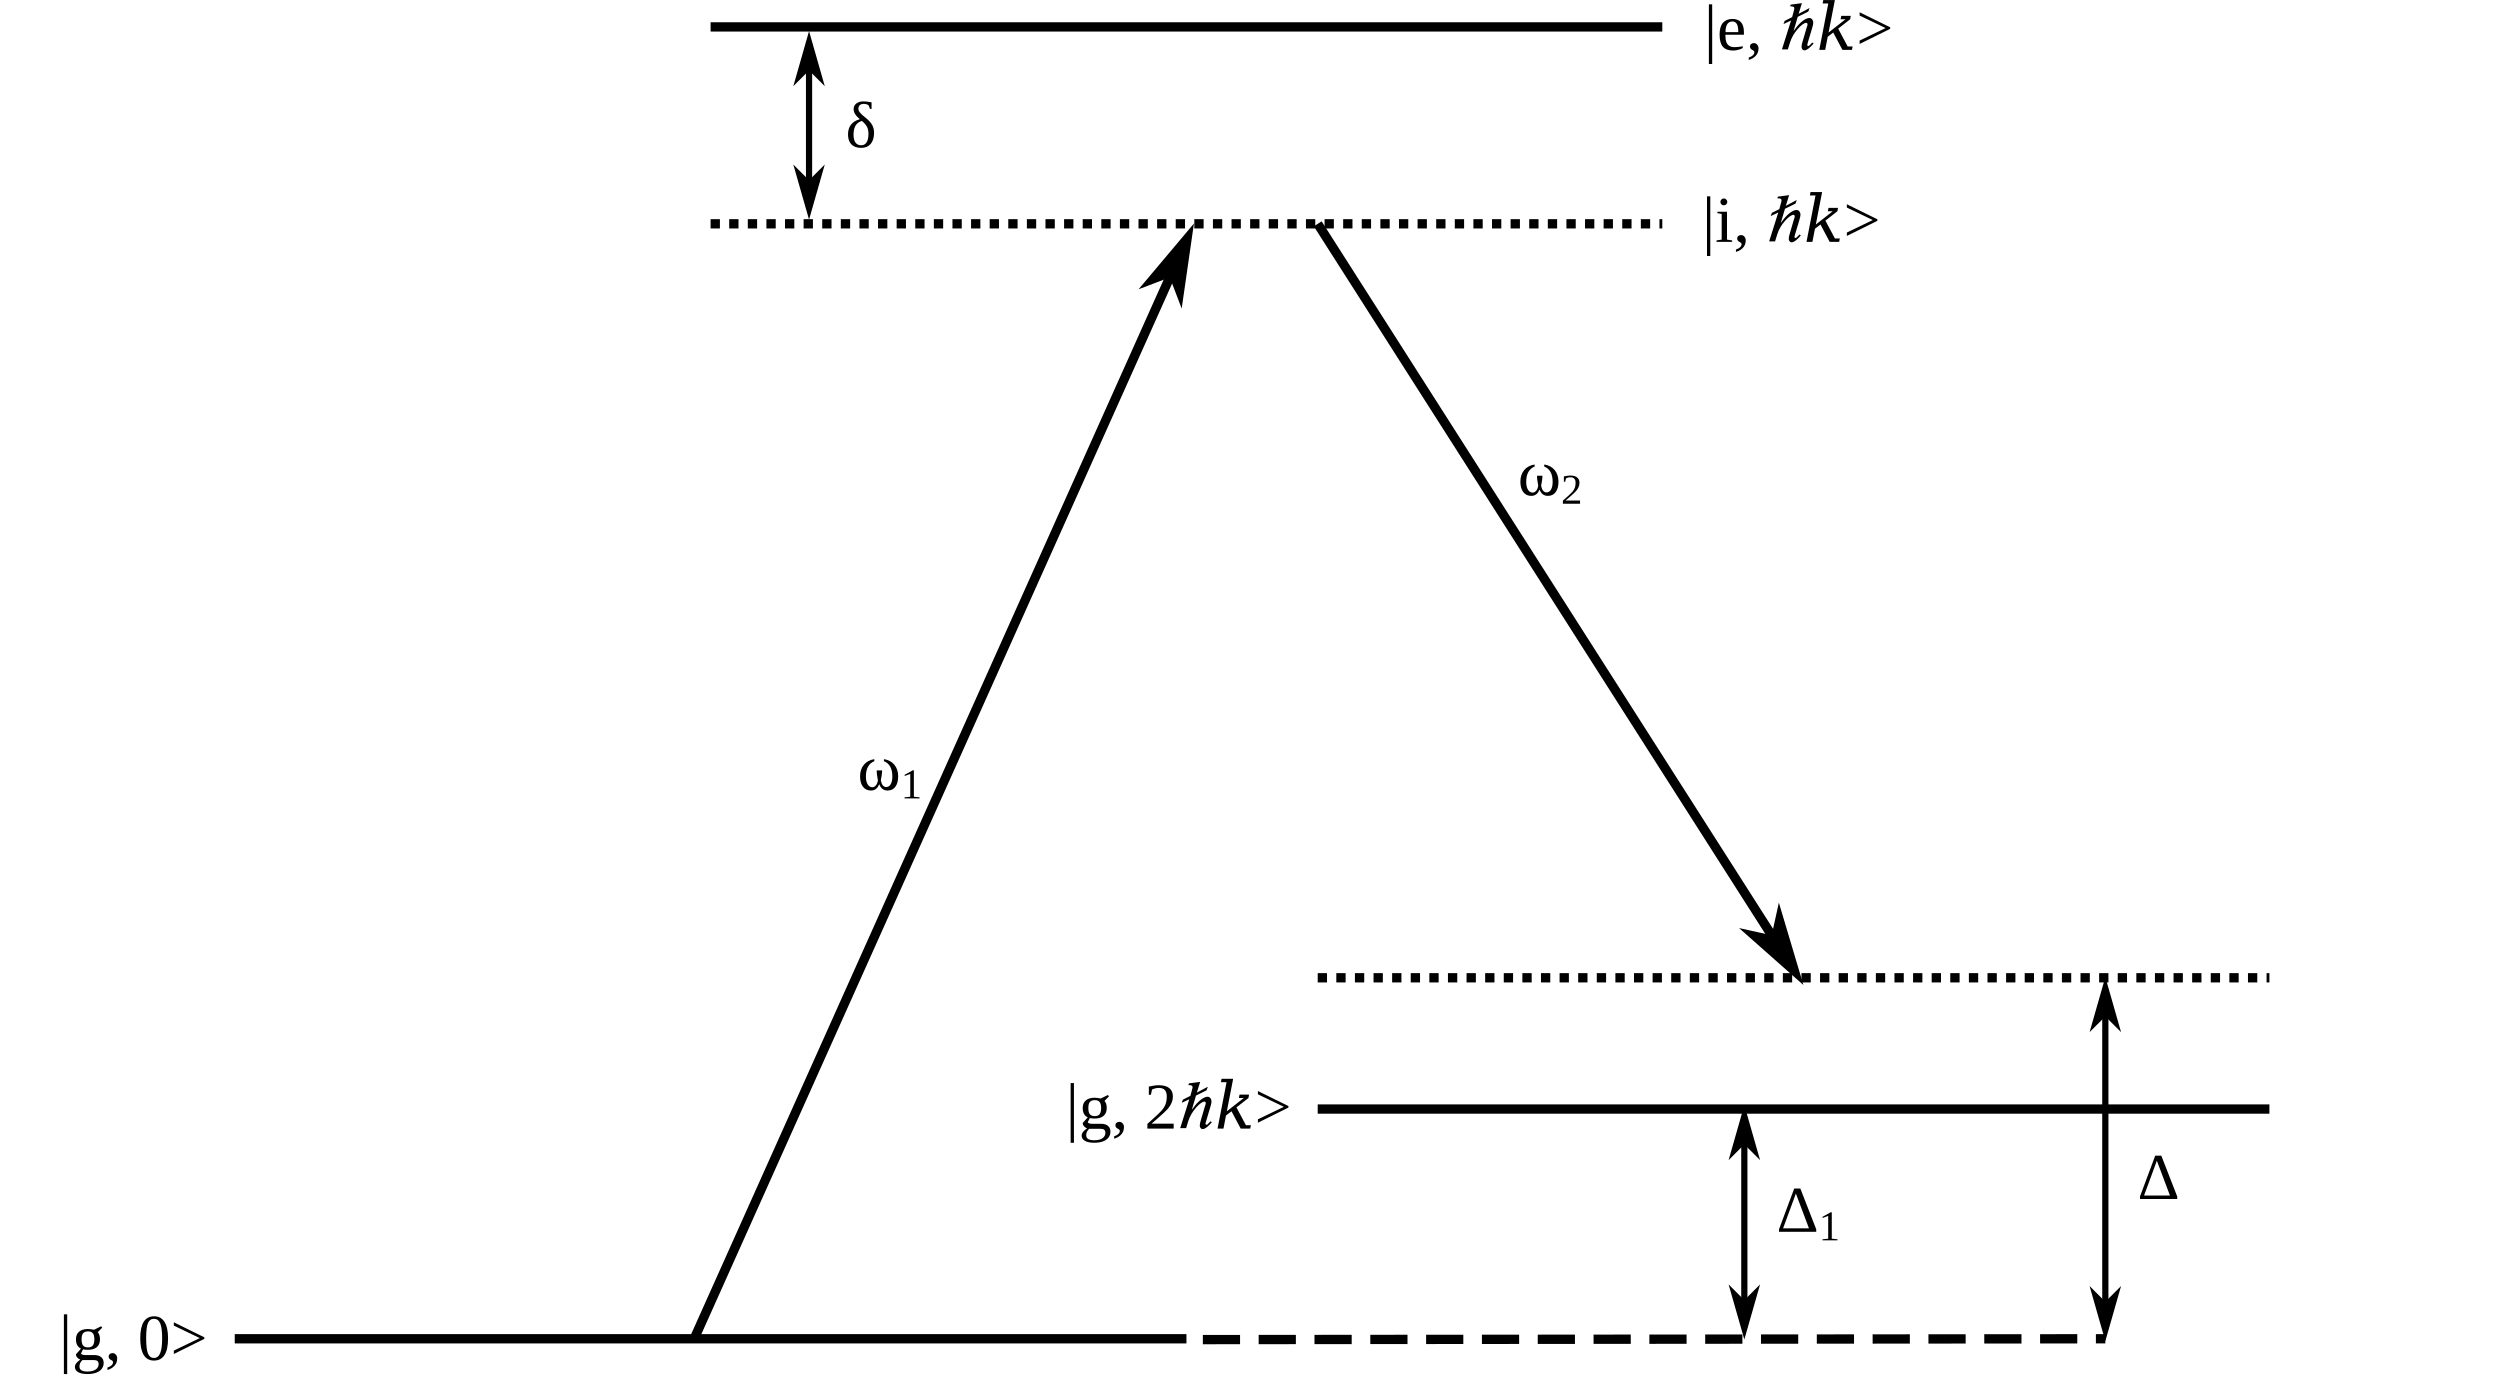
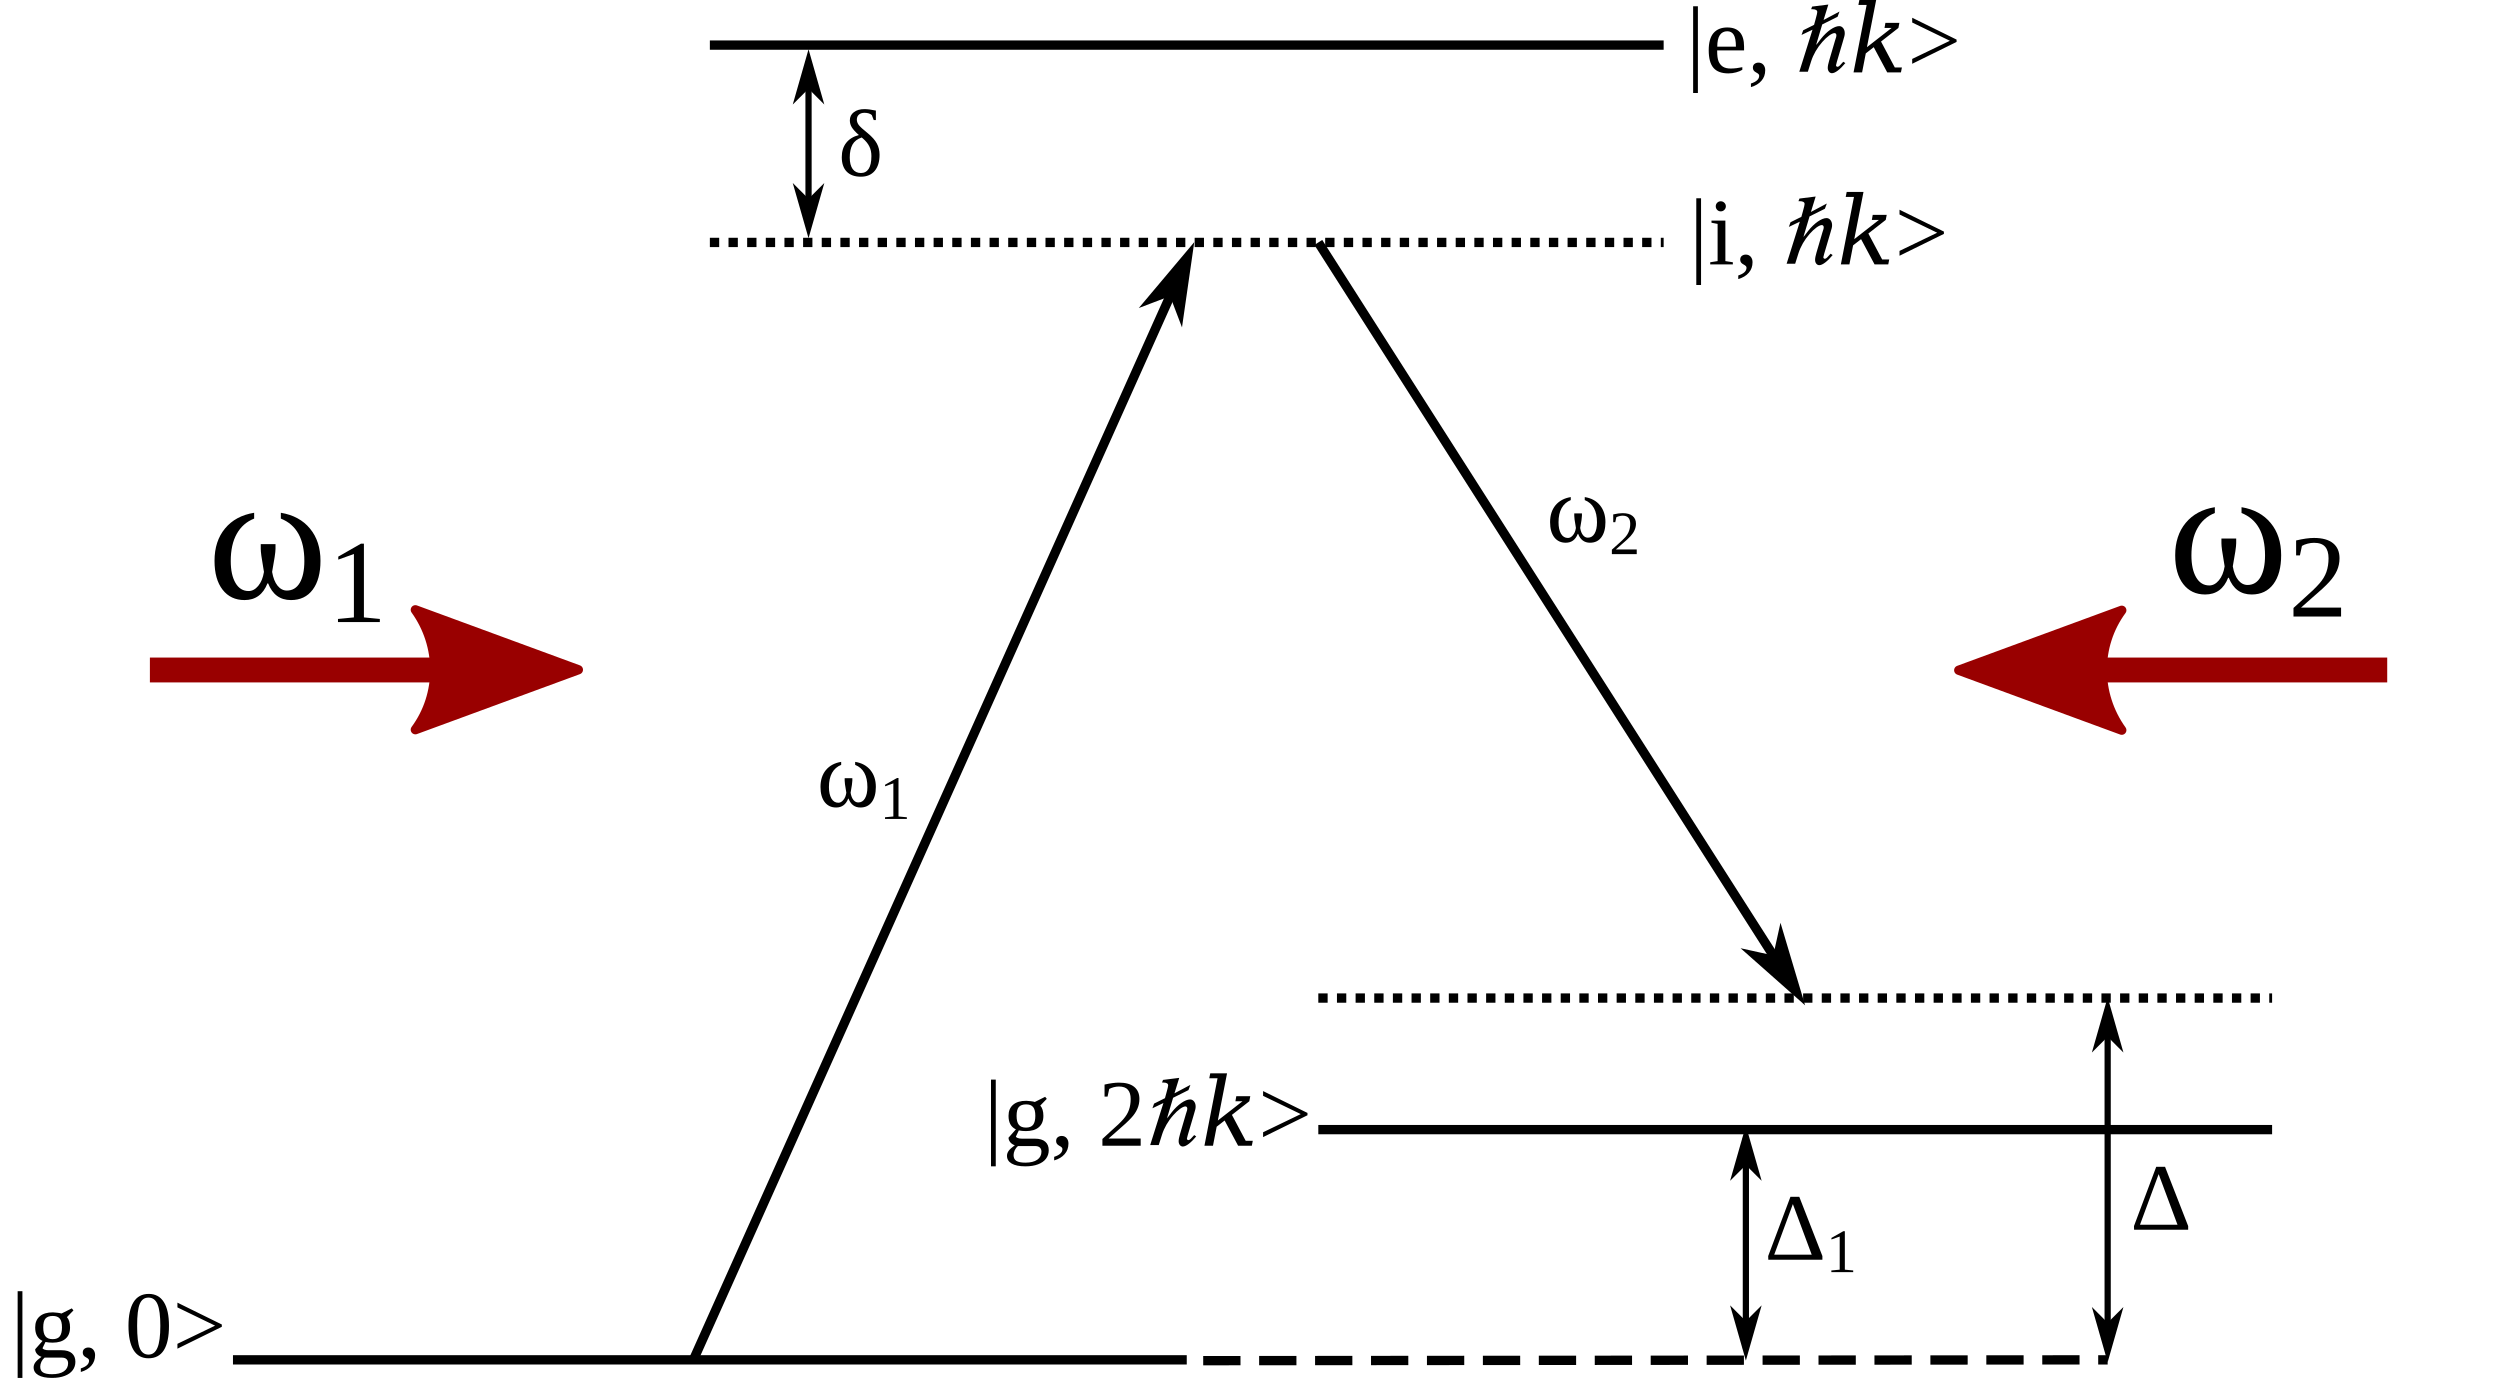
- <svg xmlns="http://www.w3.org/2000/svg" width="403.117mm" height="222.016mm" viewBox="0 0 403.117 222.016" version="1.1" id="svg8">
+ <svg xmlns="http://www.w3.org/2000/svg" xmlns:ns1="http://www.openswatchbook.org/uri/2009/osb" width="402.234mm" height="221.853mm" viewBox="0 0 402.234 221.853" version="1.1" id="svg8">
  <defs id="defs2">
+     <linearGradient id="linearGradient2321" ns1:paint="solid">
+       <stop style="stop-color:#000000;stop-opacity:1;" offset="0" id="stop2319" />
+     </linearGradient>
+     <marker style="overflow:visible;" id="Arrow2Mend" refX="0.0" refY="0.0" orient="auto">
+       <path transform="scale(0.6) rotate(180) translate(0,0)" d="M 8.719,4.034 L -2.207,0.016 L 8.719,-4.002 C 6.973,-1.63 6.983,1.616 8.719,4.034 z " style="fill-rule:evenodd;stroke-width:0.625;stroke-linejoin:round;stroke:#990000;stroke-opacity:1;fill:#990000;fill-opacity:1" id="path1088" />
+     </marker>
+     <marker style="overflow:visible" id="marker975" refX="0" refY="0" orient="auto">
+       <path transform="matrix(-0.4,0,0,-0.4,-4,0)" style="fill:#000000;fill-opacity:1;fill-rule:evenodd;stroke:#000000;stroke-width:1pt;stroke-opacity:1" d="M 0,0 5,-5 -12.5,0 5,5 Z" id="path973" />
+     </marker>
+     <rect x="26.632" y="224.66" width="32.757" height="17.657" id="rect64" />
    <marker style="overflow:visible" id="Arrow1Mstart" refX="0" refY="0" orient="auto">
      <path transform="matrix(0.4,0,0,0.4,4,0)" style="fill:#000000;fill-opacity:1;fill-rule:evenodd;stroke:#000000;stroke-width:1pt;stroke-opacity:1" d="M 0,0 5,-5 -12.5,0 5,5 Z" id="path925" />
    </marker>
    <marker style="overflow:visible" id="Arrow1Mend" refX="0" refY="0" orient="auto">
      <path transform="matrix(-0.4,0,0,-0.4,-4,0)" style="fill:#000000;fill-opacity:1;fill-rule:evenodd;stroke:#000000;stroke-width:1pt;stroke-opacity:1" d="M 0,0 5,-5 -12.5,0 5,5 Z" id="path928" />
    </marker>
    <marker style="overflow:visible" id="Arrow1Lend" refX="0" refY="0" orient="auto">
      <path transform="matrix(-0.8,0,0,-0.8,-10,0)" style="fill:#000000;fill-opacity:1;fill-rule:evenodd;stroke:#000000;stroke-width:1pt;stroke-opacity:1" d="M 0,0 5,-5 -12.5,0 5,5 Z" id="path922" />
    </marker>
    <marker style="overflow:visible" id="Arrow1Mend-3" refX="0" refY="0" orient="auto">
      <path transform="matrix(-0.4,0,0,-0.4,-4,0)" style="fill:#000000;fill-opacity:1;fill-rule:evenodd;stroke:#000000;stroke-width:1pt;stroke-opacity:1" d="M 0,0 5,-5 -12.5,0 5,5 Z" id="path928-5" />
    </marker>
    <marker style="overflow:visible" id="Arrow1Mend-7" refX="0" refY="0" orient="auto">
      <path transform="matrix(-0.4,0,0,-0.4,-4,0)" style="fill:#000000;fill-opacity:1;fill-rule:evenodd;stroke:#000000;stroke-width:1pt;stroke-opacity:1" d="M 0,0 5,-5 -12.5,0 5,5 Z" id="path928-0" />
    </marker>
    <marker style="overflow:visible" id="Arrow1Mstart-3" refX="0" refY="0" orient="auto">
      <path transform="matrix(0.4,0,0,0.4,4,0)" style="fill:#000000;fill-opacity:1;fill-rule:evenodd;stroke:#000000;stroke-width:1pt;stroke-opacity:1" d="M 0,0 5,-5 -12.5,0 5,5 Z" id="path925-6" />
    </marker>
    <marker style="overflow:visible" id="Arrow1Mend-7-0" refX="0" refY="0" orient="auto">
      <path transform="matrix(-0.4,0,0,-0.4,-4,0)" style="fill:#000000;fill-opacity:1;fill-rule:evenodd;stroke:#000000;stroke-width:1pt;stroke-opacity:1" d="M 0,0 5,-5 -12.5,0 5,5 Z" id="path928-0-6" />
    </marker>
    <marker style="overflow:visible" id="Arrow1Mstart-6" refX="0" refY="0" orient="auto">
      <path transform="matrix(0.4,0,0,0.4,4,0)" style="fill:#000000;fill-opacity:1;fill-rule:evenodd;stroke:#000000;stroke-width:1pt;stroke-opacity:1" d="M 0,0 5,-5 -12.5,0 5,5 Z" id="path925-1" />
    </marker>
    <marker style="overflow:visible" id="Arrow1Mend-7-8" refX="0" refY="0" orient="auto">
      <path transform="matrix(-0.4,0,0,-0.4,-4,0)" style="fill:#000000;fill-opacity:1;fill-rule:evenodd;stroke:#000000;stroke-width:1pt;stroke-opacity:1" d="M 0,0 5,-5 -12.5,0 5,5 Z" id="path928-0-7" />
    </marker>
    <marker style="overflow:visible" id="Arrow1Mstart-6-0" refX="0" refY="0" orient="auto">
      <path transform="matrix(0.4,0,0,0.4,4,0)" style="fill:#000000;fill-opacity:1;fill-rule:evenodd;stroke:#000000;stroke-width:1pt;stroke-opacity:1" d="M 0,0 5,-5 -12.5,0 5,5 Z" id="path925-1-2" />
    </marker>
    <marker style="overflow:visible" id="Arrow1Mend-7-8-3" refX="0" refY="0" orient="auto">
      <path transform="matrix(-0.4,0,0,-0.4,-4,0)" style="fill:#000000;fill-opacity:1;fill-rule:evenodd;stroke:#000000;stroke-width:1pt;stroke-opacity:1" d="M 0,0 5,-5 -12.5,0 5,5 Z" id="path928-0-7-7" />
    </marker>
+     <marker style="overflow:visible" id="Arrow2Mend-3" refX="0" refY="0" orient="auto">
+       <path transform="scale(-0.6)" d="M 8.719,4.034 -2.207,0.016 8.719,-4.002 c -1.745,2.372 -1.735,5.617 -6e-7,8.035 z" style="fill:#990000;fill-opacity:1;fill-rule:evenodd;stroke:#990000;stroke-width:0.625;stroke-linejoin:round;stroke-opacity:1" id="path1088-6" />
+     </marker>
  </defs>
-   <g id="layer1" transform="translate(-15.06485,-38.12691)">
+   <g id="layer1" transform="translate(-15.43364,-35.21008)">
    <path style="fill:none;stroke:#000000;stroke-width:1.5;stroke-linecap:butt;stroke-linejoin:miter;stroke-miterlimit:4;stroke-dasharray:none;stroke-opacity:1" d="M 52.917,254 H 206.375" id="path835" />
    <path style="fill:none;stroke:#000000;stroke-width:1.5;stroke-linecap:butt;stroke-linejoin:miter;stroke-miterlimit:4;stroke-dasharray:none;stroke-opacity:1" d="M 129.646,42.466 H 283.104" id="path835-3" />
    <path style="fill:none;stroke:#000000;stroke-width:1.5;stroke-linecap:butt;stroke-linejoin:miter;stroke-miterlimit:4;stroke-dasharray:none;stroke-opacity:1" d="m 227.542,216.958 h 153.458" id="path835-3-7" />
    <path style="fill:none;stroke:#000000;stroke-width:1.5;stroke-linecap:butt;stroke-linejoin:miter;stroke-miterlimit:4;stroke-dasharray:1.5, 1.5;stroke-dashoffset:0;stroke-opacity:1" d="M 129.646,74.216 H 283.104" id="path835-3-5" />
    <path style="fill:none;stroke:#000000;stroke-width:1.5;stroke-linecap:butt;stroke-linejoin:miter;stroke-miterlimit:4;stroke-dasharray:none;stroke-opacity:1;marker-end:url(#Arrow1Mend)" d="M 127,254 206.375,76.861" id="path917" />
    <path style="fill:none;stroke:#000000;stroke-width:1.5;stroke-linecap:butt;stroke-linejoin:miter;stroke-miterlimit:4;stroke-dasharray:none;stroke-opacity:1;marker-end:url(#Arrow1Mend-3)" d="m 227.542,74.216 76.729,120.253" id="path917-6" />
-     <text xml:space="preserve" style="font-size:10.583px;line-height:1.25;font-family:'Times New Roman';-inkscape-font-specification:'Times New Roman, ';stroke-width:0.265" x="153.345" y="165.489" id="text1369">
-       <tspan id="tspan1367" x="153.345" y="165.489" style="stroke-width:0.265">ω<tspan style="font-size:65%;baseline-shift:sub" id="tspan1371">1</tspan>
+     <text xml:space="preserve" style="font-size:15.34px;line-height:1.25;font-family:'Times New Roman';-inkscape-font-specification:'Times New Roman, ';stroke-width:0.384" x="146.851" y="164.974" id="text1369">
+       <tspan id="tspan1367" x="146.851" y="164.974" style="stroke-width:0.384">ω<tspan style="font-size:9.971px;baseline-shift:sub;stroke-width:0.384" id="tspan1371">1</tspan>
      </tspan>
    </text>
-     <text xml:space="preserve" style="font-size:10.583px;line-height:1.25;font-family:'Times New Roman';-inkscape-font-specification:'Times New Roman, ';stroke-width:0.265" x="259.816" y="117.977" id="text1369-2">
-       <tspan id="tspan1367-9" x="259.816" y="117.977" style="stroke-width:0.265">ω<tspan style="font-size:65%;baseline-shift:sub" id="tspan1401">2</tspan>
+     <text xml:space="preserve" style="font-size:15.34px;line-height:1.25;font-family:'Times New Roman';-inkscape-font-specification:'Times New Roman, ';stroke-width:0.384" x="264.239" y="122.374" id="text1369-2">
+       <tspan id="tspan1367-9" x="264.239" y="122.374" style="stroke-width:0.384">ω<tspan style="font-size:9.971px;baseline-shift:sub;stroke-width:0.384" id="tspan1401">2</tspan>
      </tspan>
    </text>
-     <text xml:space="preserve" style="font-size:10.583px;line-height:1.25;font-family:'Times New Roman';-inkscape-font-specification:'Times New Roman, ';stroke-width:0.265" x="24.572" y="257.408" id="text1405">
-       <tspan id="tspan1403" x="24.572" y="257.408" style="stroke-width:0.265">|g, 0&gt;</tspan>
+     <text xml:space="preserve" style="font-size:15.34px;line-height:1.25;font-family:'Times New Roman';-inkscape-font-specification:'Times New Roman, ';stroke-width:0.384" x="17.117" y="253.595" id="text1405">
+       <tspan id="tspan1403" x="17.117" y="253.595" style="stroke-width:0.384">|g, 0&gt;</tspan>
    </text>
    <path style="fill:none;stroke:#000000;stroke-width:1.5;stroke-linecap:butt;stroke-linejoin:miter;stroke-miterlimit:4;stroke-dasharray:1.5, 1.5;stroke-dashoffset:0;stroke-opacity:1" d="M 227.542,195.792 H 381" id="path835-3-5-2" />
    <path style="fill:none;stroke:#000000;stroke-width:1;stroke-linecap:butt;stroke-linejoin:miter;stroke-miterlimit:4;stroke-dasharray:none;stroke-opacity:1;marker-start:url(#Arrow1Mstart);marker-end:url(#Arrow1Mend-7)" d="M 145.521,71.57 V 45.111" id="path917-9" />
-     <text xml:space="preserve" style="font-size:10.583px;line-height:1.25;font-family:'Times New Roman';-inkscape-font-specification:'Times New Roman, ';stroke-width:0.265" x="151.415" y="61.865" id="text1723">
-       <tspan id="tspan1721" x="151.415" y="61.865" style="stroke-width:0.265">δ</tspan>
+     <text xml:space="preserve" style="font-size:15.34px;line-height:1.25;font-family:'Times New Roman';-inkscape-font-specification:'Times New Roman, ';stroke-width:0.384" x="150.294" y="63.482" id="text1723">
+       <tspan id="tspan1721" x="150.294" y="63.482" style="stroke-width:0.384">δ</tspan>
    </text>
    <path style="fill:none;stroke:#000000;stroke-width:1;stroke-linecap:butt;stroke-linejoin:miter;stroke-miterlimit:4;stroke-dasharray:none;stroke-opacity:1;marker-start:url(#Arrow1Mstart-6);marker-end:url(#Arrow1Mend-7-8)" d="m 354.542,252.412 1e-5,-54.769" id="path917-9-9" />
    <path style="fill:none;stroke:#000000;stroke-width:1.5;stroke-linecap:butt;stroke-linejoin:miter;stroke-miterlimit:4;stroke-dasharray:6, 3;stroke-dashoffset:0;stroke-opacity:1" d="M 209.021,254.132 354.542,254" id="path835-2" />
-     <text xml:space="preserve" style="font-size:10.583px;line-height:1.25;font-family:'Times New Roman';-inkscape-font-specification:'Times New Roman, ';stroke-width:0.265" x="359.727" y="231.461" id="text2199">
-       <tspan id="tspan2197" x="359.727" y="231.461" style="stroke-width:0.265">Δ</tspan>
+     <text xml:space="preserve" style="font-size:15.34px;line-height:1.25;font-family:'Times New Roman';-inkscape-font-specification:'Times New Roman, ';stroke-width:0.384" x="358.199" y="233.072" id="text2199">
+       <tspan id="tspan2197" x="358.199" y="233.072" style="stroke-width:0.384">Δ</tspan>
    </text>
    <path style="fill:none;stroke:#000000;stroke-width:1;stroke-linecap:butt;stroke-linejoin:miter;stroke-miterlimit:4;stroke-dasharray:none;stroke-opacity:1;marker-start:url(#Arrow1Mstart-6-0);marker-end:url(#Arrow1Mend-7-8-3)" d="M 296.333,252.148 V 218.281" id="path917-9-9-5" />
-     <text xml:space="preserve" style="font-size:10.583px;line-height:1.25;font-family:'Times New Roman';-inkscape-font-specification:'Times New Roman, ';stroke-width:0.265" x="289.822" y="46.168" id="text1405-9">
-       <tspan id="tspan1403-2" x="289.822" y="46.168" style="stroke-width:0.265">|e, ℏ𝑘&gt;</tspan>
+     <text xml:space="preserve" style="font-size:15.34px;line-height:1.25;font-family:'Times New Roman';-inkscape-font-specification:'Times New Roman, ';stroke-width:0.384" x="286.691" y="46.865" id="text1405-9">
+       <tspan id="tspan1403-2" x="286.691" y="46.865" style="stroke-width:0.384">|e, ℏ𝑘&gt;</tspan>
    </text>
-     <text xml:space="preserve" style="font-size:10.583px;line-height:1.25;font-family:'Times New Roman';-inkscape-font-specification:'Times New Roman, ';stroke-width:0.265" x="289.515" y="77.123" id="text1405-9-2">
-       <tspan id="tspan1403-2-8" x="289.515" y="77.123" style="stroke-width:0.265">|i, ℏ𝑘&gt;</tspan>
+     <text xml:space="preserve" style="font-size:15.34px;line-height:1.25;font-family:'Times New Roman';-inkscape-font-specification:'Times New Roman, ';stroke-width:0.384" x="287.201" y="77.751" id="text1405-9-2">
+       <tspan id="tspan1403-2-8" x="287.201" y="77.751" style="stroke-width:0.384">|i, ℏ𝑘&gt;</tspan>
    </text>
-     <text xml:space="preserve" style="font-size:10.583px;line-height:1.25;font-family:'Times New Roman';-inkscape-font-specification:'Times New Roman, ';stroke-width:0.265" x="301.519" y="236.753" id="text2199-3">
-       <tspan id="tspan2197-6" x="301.519" y="236.753" style="stroke-width:0.265">Δ<tspan style="font-size:65%;baseline-shift:sub" id="tspan2591">1</tspan>
+     <text xml:space="preserve" style="font-size:15.34px;line-height:1.25;font-family:'Times New Roman';-inkscape-font-specification:'Times New Roman, ';stroke-width:0.384" x="299.347" y="237.888" id="text2199-3">
+       <tspan id="tspan2197-6" x="299.347" y="237.888" style="stroke-width:0.384">Δ<tspan style="font-size:9.971px;baseline-shift:sub;stroke-width:0.384" id="tspan2591">1</tspan>
      </tspan>
    </text>
-     <text xml:space="preserve" style="font-size:10.583px;line-height:1.25;font-family:'Times New Roman';-inkscape-font-specification:'Times New Roman, ';stroke-width:0.265" x="186.905" y="220.113" id="text1405-9-2-9-3">
-       <tspan id="tspan1403-2-8-7-6" x="186.905" y="220.113" style="stroke-width:0.265">|g, 2ℏ𝑘&gt;</tspan>
+     <text xml:space="preserve" style="font-size:15.34px;line-height:1.25;font-family:'Times New Roman';-inkscape-font-specification:'Times New Roman, ';stroke-width:0.384" x="173.722" y="219.556" id="text1405-9-2-9-3">
+       <tspan id="tspan1403-2-8-7-6" x="173.722" y="219.556" style="stroke-width:0.384">|g, 2ℏ𝑘&gt;</tspan>
+     </text>
+     <text xml:space="preserve" id="text62" style="font-size:5.644px;line-height:1.25;font-family:'Times New Roman';-inkscape-font-specification:'Times New Roman, ';white-space:pre;shape-inside:url(#rect64);" />
+     <path style="fill:none;fill-opacity:1;stroke:#990000;stroke-width:4;stroke-linecap:butt;stroke-linejoin:miter;stroke-miterlimit:4;stroke-dasharray:none;stroke-opacity:1;marker-end:url(#Arrow2Mend)" d="M 39.551,143.007 H 103.188" id="path64" />
+     <path style="fill:none;fill-opacity:1;stroke:#990000;stroke-width:4;stroke-linecap:butt;stroke-linejoin:miter;stroke-miterlimit:4;stroke-dasharray:none;stroke-opacity:1;marker-end:url(#Arrow2Mend-3);fill-rule:nonzero" d="M 399.521,143.007 H 335.884" id="path64-7" />
+     <text xml:space="preserve" style="font-size:29.368px;line-height:1.25;font-family:'Times New Roman';-inkscape-font-specification:'Times New Roman, ';stroke-width:0.734" x="48.809" y="131.479" id="text1369-5">
+       <tspan id="tspan1367-3" x="48.809" y="131.479" style="stroke-width:0.734">ω<tspan style="font-size:19.089px;baseline-shift:sub;stroke-width:0.734" id="tspan1371-5">1</tspan>
+       </tspan>
+     </text>
+     <text xml:space="preserve" style="font-size:29.368px;line-height:1.25;font-family:'Times New Roman';-inkscape-font-specification:'Times New Roman, ';stroke-width:0.734" x="364.268" y="130.582" id="text1369-2-6">
+       <tspan id="tspan1367-9-2" x="364.268" y="130.582" style="stroke-width:0.734">ω<tspan style="font-size:19.089px;baseline-shift:sub;stroke-width:0.734" id="tspan1401-9">2</tspan>
+       </tspan>
    </text>
  </g>
</svg>
